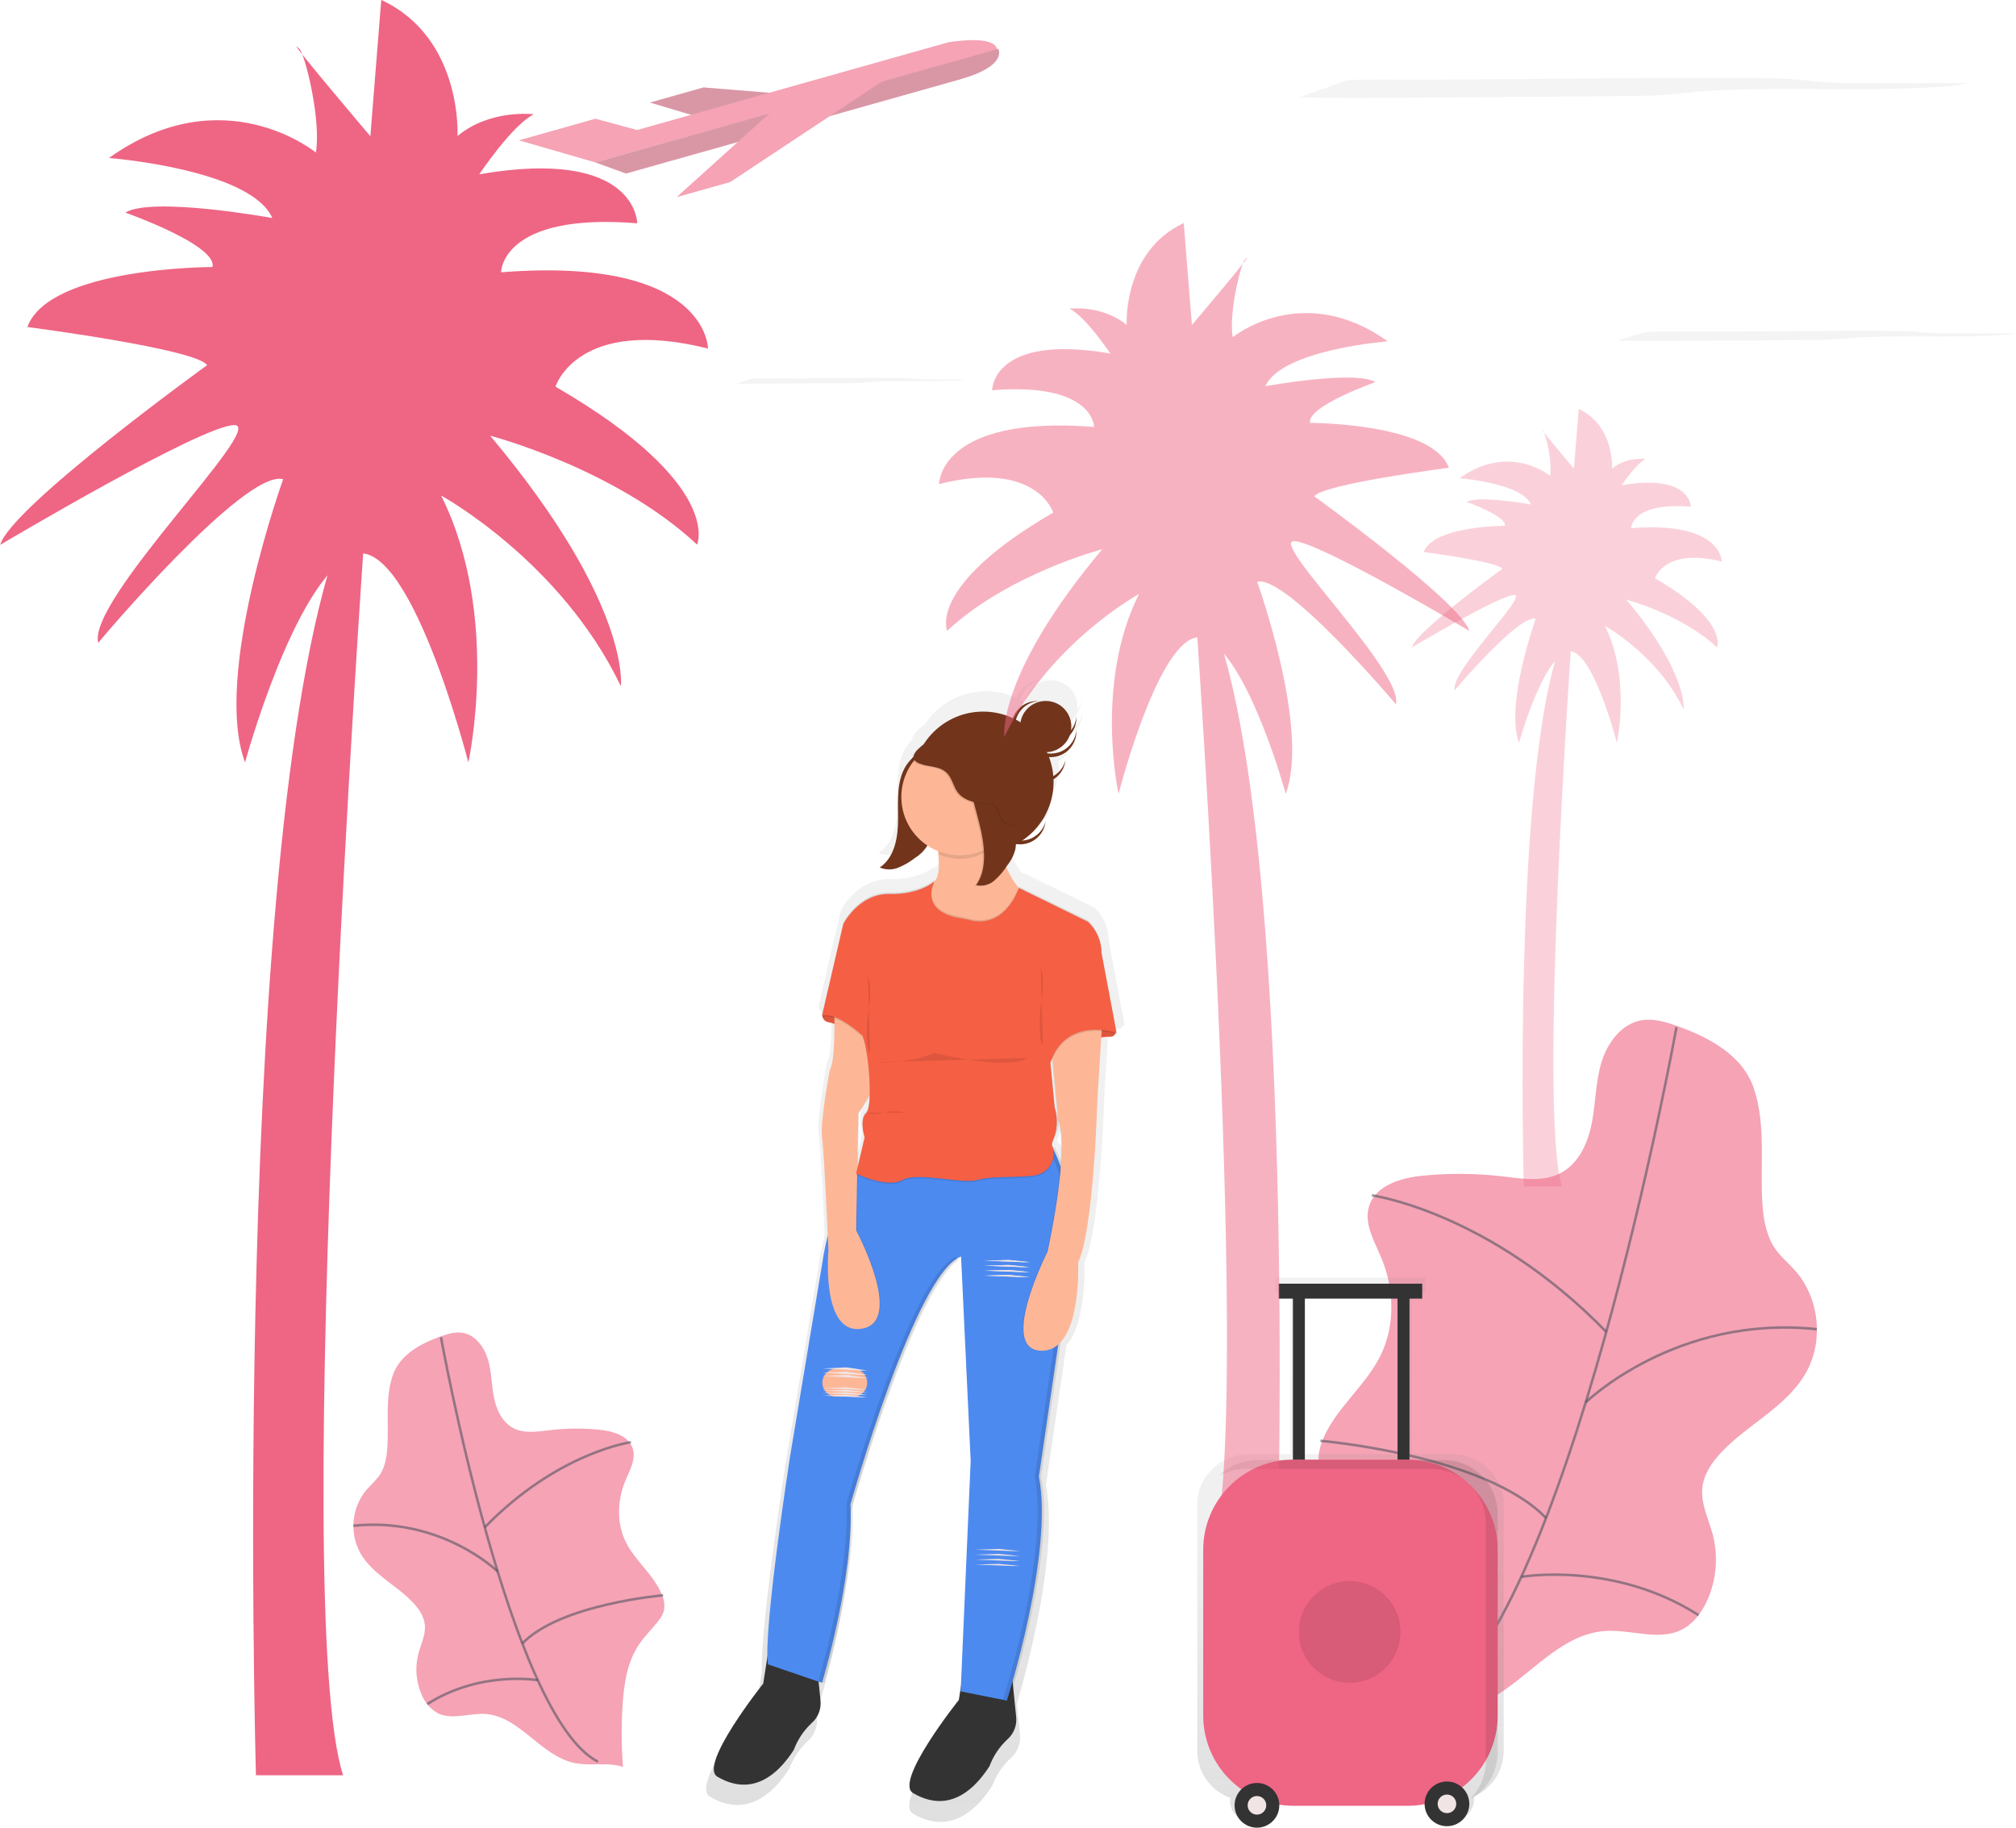
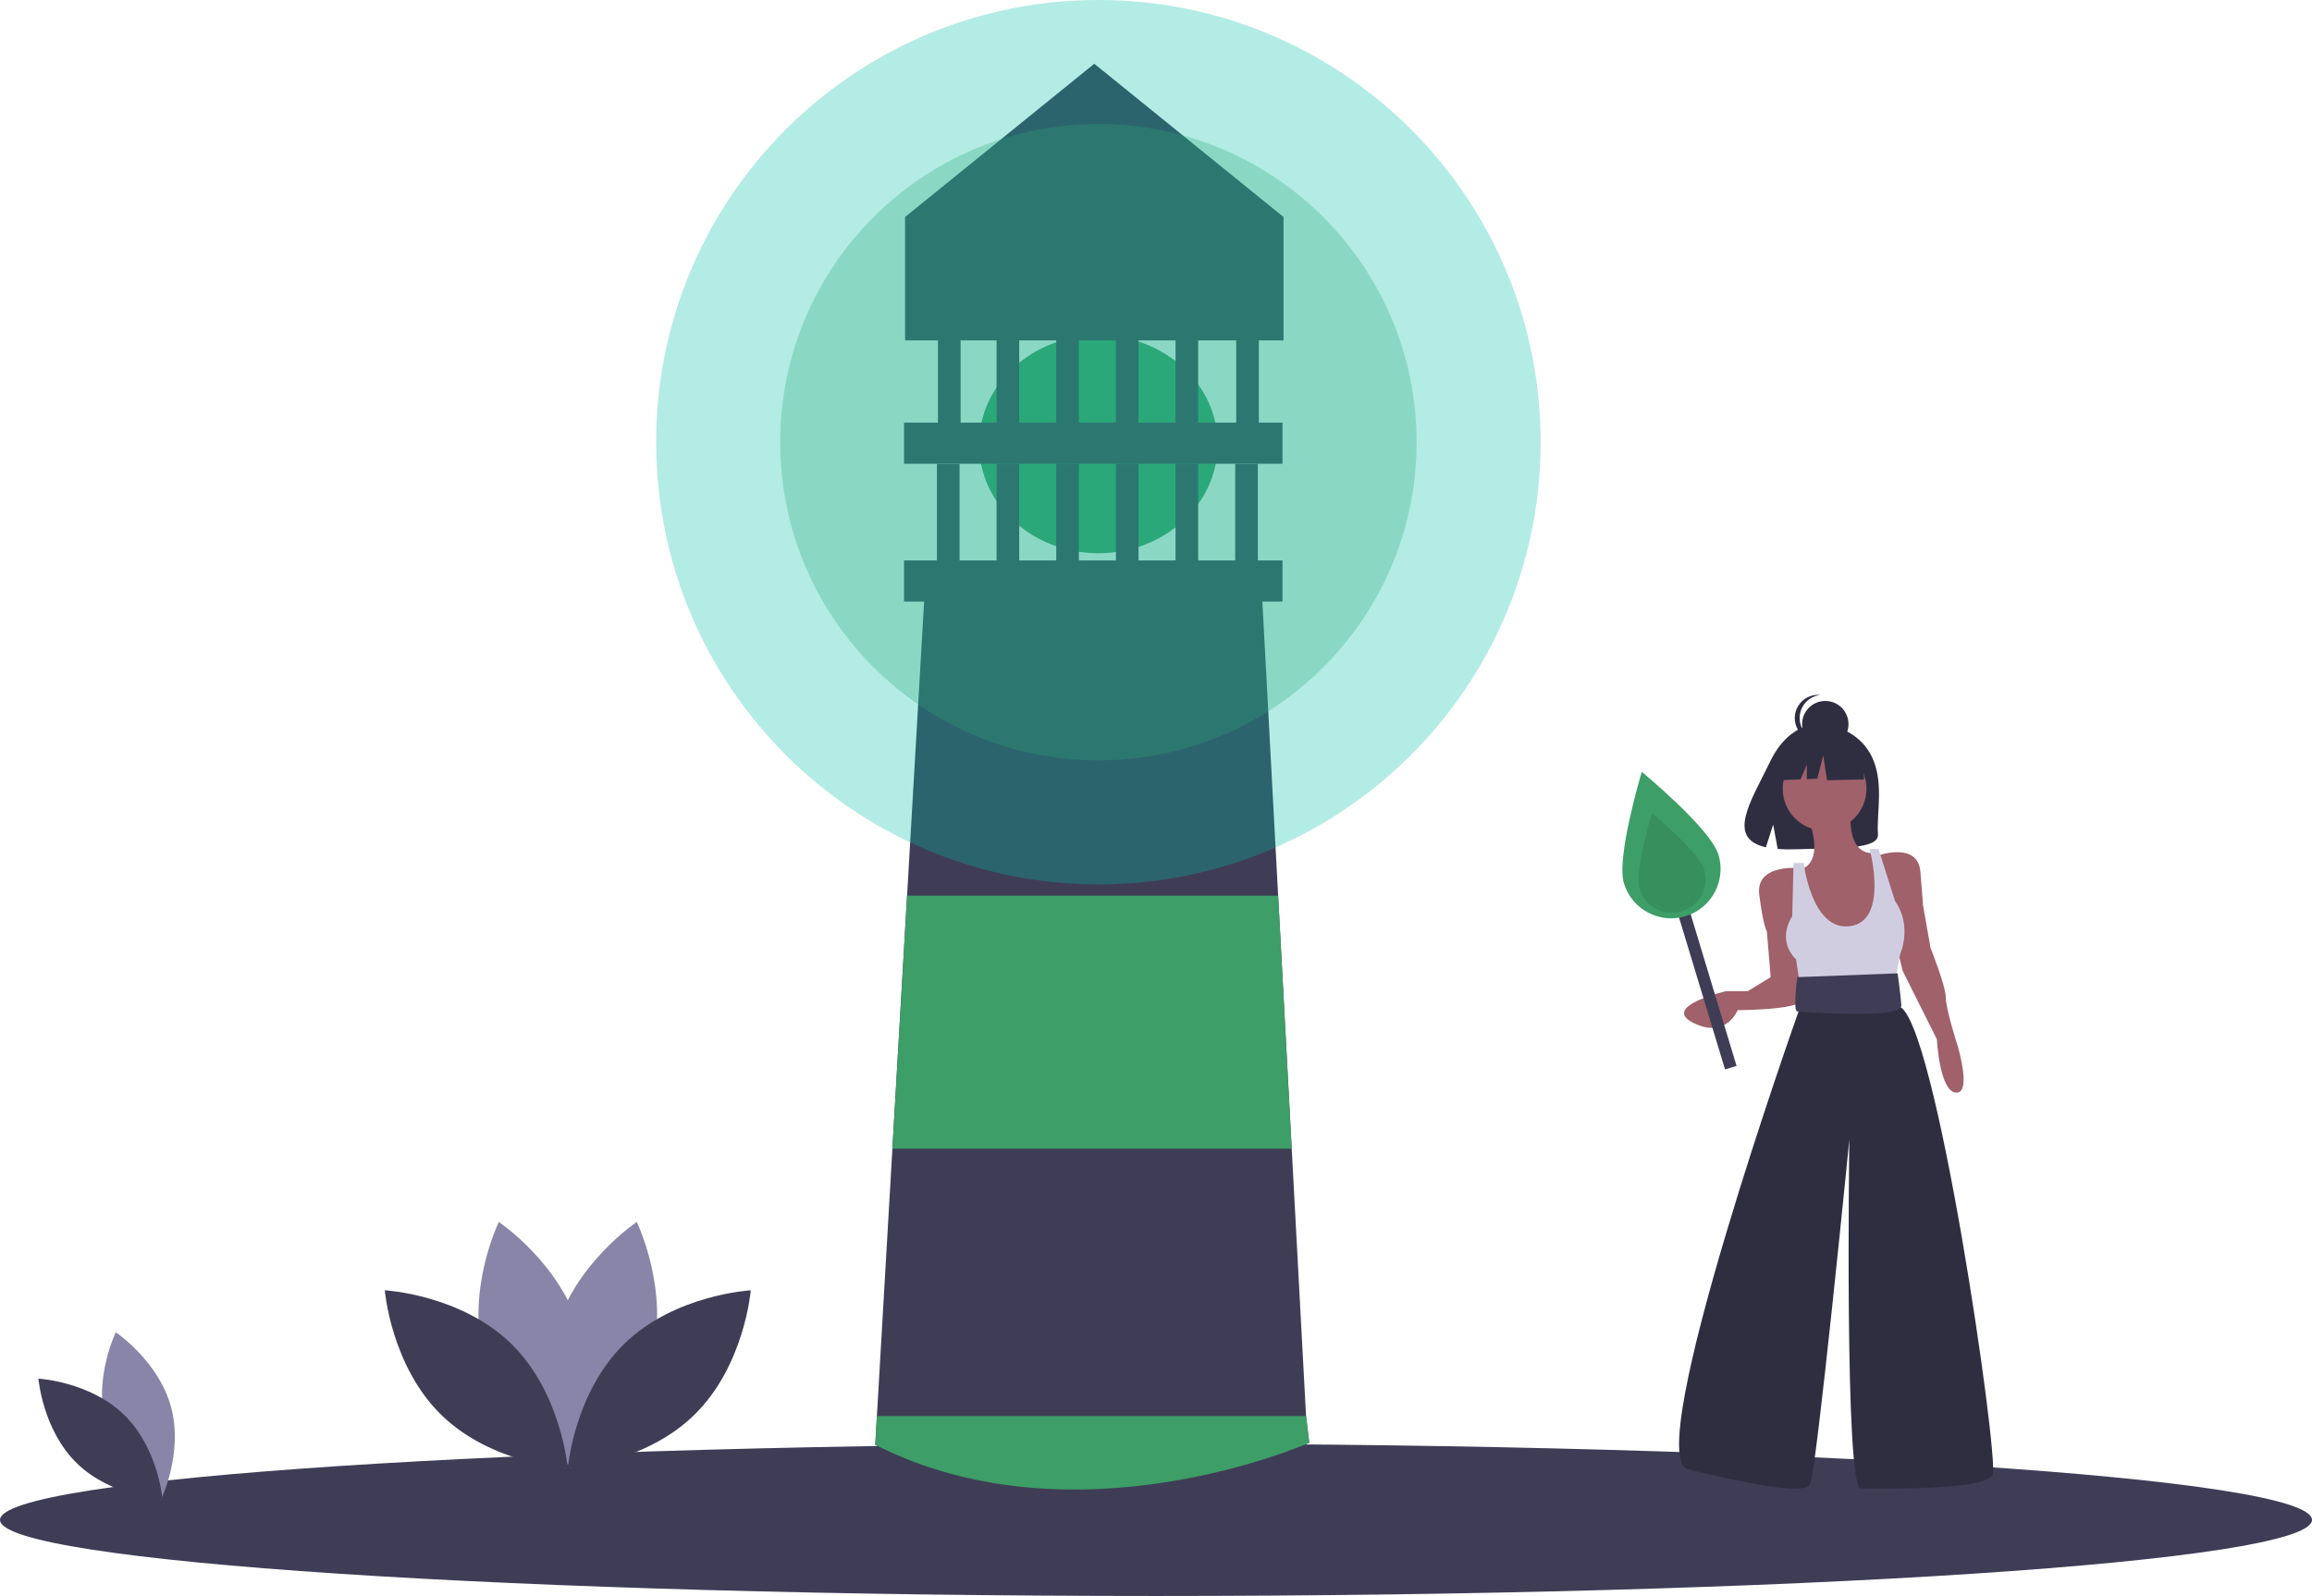
- <svg xmlns="http://www.w3.org/2000/svg" xmlns:xlink="http://www.w3.org/1999/xlink" id="3d2e1720-bd24-4bc0-a54b-69e5d5c1743b" data-name="Layer 1" width="806.22" height="730.95" viewBox="0 0 806.22 730.95">
-   <defs>
-     <linearGradient id="72a9d418-5bc5-4c80-a690-71e468528603" x1="562.87" y1="813.16" x2="562.87" y2="356.48" gradientUnits="userSpaceOnUse">
-       <stop offset="0" stop-color="gray" stop-opacity="0.25" />
-       <stop offset="0.54" stop-color="gray" stop-opacity="0.12" />
-       <stop offset="1" stop-color="gray" stop-opacity="0.1" />
-     </linearGradient>
-     <linearGradient id="616051fd-1701-470f-bedf-ccdfdf794555" x1="736.95" y1="813.71" x2="736.95" y2="595.52" xlink:href="#72a9d418-5bc5-4c80-a690-71e468528603" />
-   </defs>
-   <g opacity="0.6">
-     <polygon points="259.93 41.01 281.34 34.97 314.01 37.62 280.36 47.1 259.93 41.01" fill="#ef6584" />
-     <polygon points="259.93 41.01 281.34 34.97 314.01 37.62 280.36 47.1 259.93 41.01" opacity="0.2" />
-     <path d="M404.4,140.64,435,132l16.68,4.52,124.39-35.07s18.87-3.34,19.57,3L435,149.48Z" transform="translate(-196.89 -84.52)" fill="#ef6584" />
-     <path d="M580.79,116.27,447.22,153.93,435,149.48l161.1-45.42S600.16,110.81,580.79,116.27Z" transform="translate(-196.89 -84.52)" fill="#ef6584" />
-     <path d="M580.79,116.27,447.22,153.93,435,149.48l161.1-45.42S600.16,110.81,580.79,116.27Z" transform="translate(-196.89 -84.52)" opacity="0.2" />
-     <polygon points="270.6 78.84 292.01 72.81 357.87 29.2 310.96 42.43 270.6 78.84" fill="#ef6584" />
+ <svg xmlns="http://www.w3.org/2000/svg" id="eBEUeSiLnIK1" viewBox="0 0 1124 776" shape-rendering="geometricPrecision" text-rendering="geometricPrecision">
+   <style>#eBEUeSiLnIK23_ts {animation: eBEUeSiLnIK23_ts__ts 6000ms linear infinite normal forwards}@keyframes eBEUeSiLnIK23_ts__ts { 0% {transform: translate(534px,215px) scale(1,1)} 27.778% {transform: translate(534px,215px) scale(5,5)} 55.556% {transform: translate(534px,215px) scale(1,1)} 83.333% {transform: translate(534px,215px) scale(5,5)} 88.889% {transform: translate(534px,215px) scale(2.333333,2.333333)} 91.667% {transform: translate(534px,215px) scale(1.666667,1.666667)} 94.444% {transform: translate(534px,215px) scale(1,1)} 97.222% {transform: translate(534px,215px) scale(1,1)} 100% {transform: translate(534px,215px) scale(1,1)}} #eBEUeSiLnIK23 {animation: eBEUeSiLnIK23_c_o 6000ms linear infinite normal forwards}@keyframes eBEUeSiLnIK23_c_o { 0% {opacity: 1} 25% {opacity: 0} 27.778% {opacity: 0} 55.556% {opacity: 0} 58.333% {opacity: 1} 80.556% {opacity: 1} 83.333% {opacity: 0} 88.889% {opacity: 0} 91.667% {opacity: 0} 94.444% {opacity: 0} 97.222% {opacity: 1} 100% {opacity: 1}} #eBEUeSiLnIK25_ts {animation: eBEUeSiLnIK25_ts__ts 6000ms linear infinite normal forwards}@keyframes eBEUeSiLnIK25_ts__ts { 0% {transform: translate(534px,215px) scale(1,1)} 2.778% {transform: translate(534px,215px) scale(1,1)} 30.556% {transform: translate(534px,215px) scale(3.5,3.5)} 66.667% {transform: translate(534px,215px) scale(1,1)} 88.889% {transform: translate(534px,215px) scale(3.5,3.5)} 94.444% {transform: translate(534px,215px) scale(1,1)} 100% {transform: translate(534px,215px) scale(1,1)}} #eBEUeSiLnIK25 {animation: eBEUeSiLnIK25_c_o 6000ms linear infinite normal forwards}@keyframes eBEUeSiLnIK25_c_o { 0% {opacity: 1} 2.778% {opacity: 1} 27.778% {opacity: 1} 30.556% {opacity: 0} 66.667% {opacity: 0} 69.444% {opacity: 1} 88.889% {opacity: 0} 91.667% {opacity: 0} 94.444% {opacity: 0} 97.222% {opacity: 1} 100% {opacity: 1}}</style>
+   <ellipse id="eBEUeSiLnIK2" rx="562" ry="37" transform="matrix(1 0 0 1 562 739)" fill="rgb(63,61,86)" stroke="none" stroke-width="1" />
+   <ellipse id="eBEUeSiLnIK3" rx="58" ry="53" transform="matrix(1 0 0 1 534 216)" fill="rgb(61,158,103)" stroke="none" stroke-width="1" />
+   <path id="eBEUeSiLnIK4" d="M674.5,763.5C674.5,763.5,551,813,463.5,764.5L464.31,750.5L471.85,620.5L478.98,497.5L487.5,350.5L651.5,350.5L659.38,497.5L665.98,620.5L672.95,750.5Z" transform="matrix(1 0 0 1 -38 -62)" fill="rgb(63,61,86)" stroke="none" stroke-width="1" />
+   <path id="eBEUeSiLnIK5" d="" transform="matrix(1 0 0 1 -38 -62)" fill="none" stroke="rgb(47,46,65)" stroke-width="1" stroke-miterlimit="10" />
+   <path id="eBEUeSiLnIK6" d="M674.5,763.5C674.5,763.5,561,814,463.5,764.5L464.31,750.5L672.95,750.5Z" transform="matrix(1 0 0 1 -38 -62)" fill="rgb(61,158,103)" stroke="none" stroke-width="1" />
+   <polygon id="eBEUeSiLnIK7" points="627.98,558.5 433.85,558.5 440.98,435.5 621.38,435.5 627.98,558.5" fill="rgb(61,158,103)" stroke="none" stroke-width="1" />
+   <rect id="eBEUeSiLnIK8" width="184" height="20" rx="0" ry="0" transform="matrix(1 0 0 1 439.5 272.5)" fill="rgb(63,61,86)" stroke="none" stroke-width="1" />
+   <rect id="eBEUeSiLnIK9" width="184" height="20" rx="0" ry="0" transform="matrix(1 0 0 1 439.5 205.5)" fill="rgb(63,61,86)" stroke="none" stroke-width="1" />
+   <rect id="eBEUeSiLnIK10" width="11" height="52" rx="0" ry="0" transform="matrix(1 0 0 1 455.5 225.5)" fill="rgb(63,61,86)" stroke="none" stroke-width="1" />
+   <rect id="eBEUeSiLnIK11" width="11" height="52" rx="0" ry="0" transform="matrix(1 0 0 1 484.5 225.5)" fill="rgb(63,61,86)" stroke="none" stroke-width="1" />
+   <rect id="eBEUeSiLnIK12" width="11" height="52" rx="0" ry="0" transform="matrix(1 0 0 1 513.5 225.5)" fill="rgb(63,61,86)" stroke="none" stroke-width="1" />
+   <rect id="eBEUeSiLnIK13" width="11" height="52" rx="0" ry="0" transform="matrix(1 0 0 1 542.5 225.5)" fill="rgb(63,61,86)" stroke="none" stroke-width="1" />
+   <rect id="eBEUeSiLnIK14" width="11" height="52" rx="0" ry="0" transform="matrix(1 0 0 1 571.5 225.5)" fill="rgb(63,61,86)" stroke="none" stroke-width="1" />
+   <rect id="eBEUeSiLnIK15" width="11" height="68.5" rx="0" ry="0" transform="matrix(1 0 0 1 484.5 146)" fill="rgb(63,61,86)" stroke="none" stroke-width="1" />
+   <rect id="eBEUeSiLnIK16" width="11" height="68.5" rx="0" ry="0" transform="matrix(1 0 0 1 513.5 146)" fill="rgb(63,61,86)" stroke="none" stroke-width="1" />
+   <rect id="eBEUeSiLnIK17" width="11" height="68.5" rx="0" ry="0" transform="matrix(1 0 0 1 542.5 146)" fill="rgb(63,61,86)" stroke="none" stroke-width="1" />
+   <rect id="eBEUeSiLnIK18" width="11" height="68.5" rx="0" ry="0" transform="matrix(1 0 0 1 571.5 146)" fill="rgb(63,61,86)" stroke="none" stroke-width="1" />
+   <rect id="eBEUeSiLnIK19" width="11" height="52" rx="0" ry="0" transform="matrix(1 0 0 1 600.5 225.5)" fill="rgb(63,61,86)" stroke="none" stroke-width="1" />
+   <rect id="eBEUeSiLnIK20" width="11" height="61" rx="0" ry="0" transform="matrix(1 0 0 1 456 154)" fill="rgb(63,61,86)" stroke="none" stroke-width="1" />
+   <rect id="eBEUeSiLnIK21" width="11" height="61" rx="0" ry="0" transform="matrix(1 0 0 1 601 154)" fill="rgb(63,61,86)" stroke="none" stroke-width="1" />
+   <polygon id="eBEUeSiLnIK22" points="624,165.5 440,165.5 440,105.5 532,31 624,105.5 624,165.5" fill="rgb(63,61,86)" stroke="none" stroke-width="1" />
+   <g id="eBEUeSiLnIK23_ts" transform="translate(534,215) scale(1,1)">
+     <g id="eBEUeSiLnIK23" transform="translate(-534,-215)">
+       <circle id="eBEUeSiLnIK24" r="154.695" transform="matrix(1 0 0 1 534 215)" opacity="0.3" fill="rgb(61,158,103)" stroke="none" stroke-width="1" />
+     </g>
  </g>
-   <path d="M867.59,494.85c-4.59-1.63-9.46-3.12-14.25-2.29-8,1.4-13.64,9-16,16.79s-2.31,16.1-3.83,24.1-5.16,16.29-12.34,20.13-15.66,2.32-23.63,1.4a149.21,149.21,0,0,0-31.47-.29c-8.79.85-19.1,3.82-21.68,12.26-2.11,6.9,2.08,13.92,4.88,20.57,5.23,12.43,5.65,27.14-.34,39.23-6.09,12.3-18.1,21.1-23.16,33.85-1.28,3.24-2.09,6.83-1.22,10.2a18.63,18.63,0,0,0,3.63,6.58c4,5.12,8.72,9.63,12.34,15,7.55,11.2,9.6,25.16,10.48,38.64a281.8,281.8,0,0,1-.22,39.79c9.84-3.24,20.72-.35,30.86-2.44,21.59-4.45,35.07-30,57.06-31.56,10.4-.73,21.59,4.16,30.87-.6,4.52-2.32,7.73-6.65,9.88-11.26a39.82,39.82,0,0,0,2.39-26.7c-1.63-6.19-4.8-12.24-4.18-18.61.53-5.45,3.79-10.26,7.55-14.24,10.69-11.35,26.21-18.29,33.89-31.86,7.2-12.72,5.38-29.93-4.31-40.86-2.54-2.87-5.56-5.33-7.78-8.45-3.69-5.19-4.87-11.75-5.31-18.11-1.05-15.25,1.54-31.38-3.39-46.19C893.84,506.46,880.19,499.34,867.59,494.85Z" transform="translate(-196.89 -84.52)" fill="#ef6584" opacity="0.6" />
-   <path d="M867.33,495.3s-43.77,243.11-100.62,272.1" transform="translate(-196.89 -84.52)" fill="none" stroke="#535461" stroke-miterlimit="10" opacity="0.6" />
-   <path d="M745.54,562.59s46.88,6.44,93.72,54.59" transform="translate(-196.89 -84.52)" fill="none" stroke="#535461" stroke-miterlimit="10" opacity="0.6" />
-   <path d="M831,645.41s36.09-35.29,92.45-29.29" transform="translate(-196.89 -84.52)" fill="none" stroke="#535461" stroke-miterlimit="10" opacity="0.6" />
-   <path d="M724.95,660.75s65.84,5.59,90.22,30.88" transform="translate(-196.89 -84.52)" fill="none" stroke="#535461" stroke-miterlimit="10" opacity="0.6" />
-   <path d="M805.27,715.17s36.89-6.46,70.9,15.3" transform="translate(-196.89 -84.52)" fill="none" stroke="#535461" stroke-miterlimit="10" opacity="0.6" />
-   <path d="M373.08,619c2.86-1,5.9-1.95,8.89-1.43,5,.87,8.51,5.61,10,10.48s1.44,10,2.39,15,3.22,10.17,7.7,12.56,9.77,1.45,14.74.87a93.08,93.08,0,0,1,19.63-.18c5.48.53,11.92,2.38,13.53,7.65,1.32,4.3-1.3,8.69-3,12.84-3.26,7.76-3.52,16.93.21,24.47s11.29,13.16,14.45,21.12a10.44,10.44,0,0,1,.76,6.37,11.62,11.62,0,0,1-2.26,4.1c-2.48,3.19-5.44,6-7.7,9.36-4.71,7-6,15.7-6.54,24.11a175.8,175.8,0,0,0,.14,24.83c-6.14-2-12.92-.22-19.25-1.53C413.22,786.91,404.82,771,391.1,770c-6.49-.46-13.47,2.6-19.26-.37a14.54,14.54,0,0,1-6.16-7,24.84,24.84,0,0,1-1.49-16.65c1-3.86,3-7.64,2.61-11.61-.33-3.4-2.37-6.4-4.71-8.89-6.67-7.08-16.35-11.41-21.14-19.88a22.65,22.65,0,0,1,2.69-25.49,66.9,66.9,0,0,0,4.85-5.27c2.3-3.24,3-7.33,3.31-11.3.66-9.51-1-19.58,2.11-28.82C356.7,626.28,365.22,621.84,373.08,619Z" transform="translate(-196.89 -84.52)" fill="#ef6584" opacity="0.6" />
-   <path d="M373.24,619.32S400.55,771,436,789.08" transform="translate(-196.89 -84.52)" fill="none" stroke="#535461" stroke-miterlimit="10" opacity="0.6" />
-   <path d="M449.22,661.3s-29.25,4-58.47,34.05" transform="translate(-196.89 -84.52)" fill="none" stroke="#535461" stroke-miterlimit="10" opacity="0.6" />
-   <path d="M395.89,713s-22.51-22-57.68-18.27" transform="translate(-196.89 -84.52)" fill="none" stroke="#535461" stroke-miterlimit="10" opacity="0.6" />
-   <path d="M462.07,722.54S421,726,405.78,741.8" transform="translate(-196.89 -84.52)" fill="none" stroke="#535461" stroke-miterlimit="10" opacity="0.6" />
-   <path d="M412,756.49s-23-4-44.23,9.55" transform="translate(-196.89 -84.52)" fill="none" stroke="#535461" stroke-miterlimit="10" opacity="0.6" />
-   <path d="M746.87,116.36c-3.38,0-7.13,0-9.7.2a11.8,11.8,0,0,0-3.36.69l-17.35,6.23c14,.35,28.64.24,43,.13L840,123c8.22-.06,16.85-.14,23.71-.63,4.59-.33,8-.81,12.2-1.19,15.25-1.36,37.49-1.1,57.35-1s43.84-.45,50.83-2.44l-42.63,0c-4.6,0-9.42,0-13.48-.23-4.74-.27-7.64-.8-11.81-1.16-6.9-.59-16.42-.66-25.27-.7C842.33,115.46,794.34,116.61,746.87,116.36Z" transform="translate(-196.89 -84.52)" fill="#f4f4f4" />
-   <path d="M501.61,235.88c-1.16,0-2.46,0-3.35.06a4.73,4.73,0,0,0-1.16.2l-6,1.81c4.84.1,9.88.07,14.84,0l27.8-.18c2.84,0,5.81,0,8.18-.18,1.58-.1,2.75-.24,4.21-.35,5.26-.4,12.93-.32,19.78-.3s15.12-.13,17.54-.71H568.75c-1.59,0-3.25,0-4.65-.07-1.64-.08-2.63-.23-4.08-.34-2.38-.17-5.66-.19-8.72-.2C534.54,235.62,518,236,501.61,235.88Z" transform="translate(-196.89 -84.52)" fill="#f4f4f4" />
-   <path d="M861.6,217.18c-2,0-4.25,0-5.79.1a8.17,8.17,0,0,0-2,.35l-10.35,3.13c8.37.18,17.09.12,25.65.07l48.06-.31c4.9,0,10.05-.07,14.14-.32,2.74-.16,4.76-.41,7.28-.6,9.1-.68,22.36-.55,34.21-.52s26.15-.23,30.32-1.23H977.68c-2.74,0-5.62,0-8-.12-2.83-.14-4.55-.4-7-.58-4.11-.3-9.79-.33-15.07-.35C918.54,216.73,889.91,217.31,861.6,217.18Z" transform="translate(-196.89 -84.52)" fill="#f4f4f4" />
-   <path d="M646.34,493.61l.12,0-6.2-33.07a17.91,17.91,0,0,0-5.61-13l-28.67-14-.17.39a32.47,32.47,0,0,1-5.11-8.57l.5-.71a17.18,17.18,0,0,0,3.3-6.72,11.38,11.38,0,0,0,.17-1.9l.43-.22a10.62,10.62,0,0,0,11.82-8.6c0-.24.08-.49.11-.73a10.63,10.63,0,0,1-9.66,8,29.2,29.2,0,0,0,13-24.29c0-.41,0-.81,0-1.21a10.59,10.59,0,0,0,4.88-7.11c0-.24.08-.49.11-.73a10.6,10.6,0,0,1-5.07,6.6,29.06,29.06,0,0,0-1.79-7.91c.24,0,.48,0,.72,0a10.63,10.63,0,0,0,10.63-10.63c0-.25,0-.49,0-.74a10.55,10.55,0,0,1-12,9.79l-.23-.52a17.39,17.39,0,0,0,12.22-14.15c0-.25,0-.49,0-.74a10.57,10.57,0,0,1-2.14,5.69,10.62,10.62,0,0,0-21-3.15q-.93-.58-1.9-1.1a10.63,10.63,0,0,1,9.61-7.77l-.74,0a10.63,10.63,0,0,0-10.16,7.17,29.22,29.22,0,0,0-36.8,10.54c-2.25,1.63-5.15,4-5,6.07a20.21,20.21,0,0,0-2.53,3.11c-4,6.37-3.33,14.47-3.31,22s-1.34,16.1-7.62,20.26a10.07,10.07,0,0,0,7.79.06,29.87,29.87,0,0,0,6.89-4c1.85-1.32,3.76-2.7,4.86-4.69.08-.15.16-.3.23-.45a24.14,24.14,0,0,0,4.39,2.32c.61,4.94.74,10.64-1.45,12.52l-.33.28-.09.07a9.38,9.38,0,0,1,.42-.95s-5.91,5.61-18.6,5.31-19.19,12.4-19.19,12.4l-8.86,38.09.14,0-.14.62.14,0-.14.62.24-.05a2.86,2.86,0,0,0,2.13,2.1c.77.18,1.72.43,2.79.76,0,7.18-.33,16.58-1.91,19,0,0-4.13,21.85-3.25,28,.67,4.7,1.85,29.23,2.38,40.84a121,121,0,0,0-2.38,12l-13.29,79.72S501,734,501.54,753.28l-1.74,11.13s-27,33.87-19.05,38.64,20.11,6.88,31.76-11.11a29.14,29.14,0,0,1,7.41-11.11,10.92,10.92,0,0,0,3.67-9.3l-.79-7.89,1.42.48.08-.27.8.27s13.29-43.7,11.81-74.11c0,0,24.65-87.67,43.32-101.46l0-.58a9.22,9.22,0,0,1,1.73-.86l4,84.89-4,93.57L581,771.2s-27,33.87-19.05,38.64,20.11,6.88,31.76-11.11a29.14,29.14,0,0,1,7.41-11.11,10.92,10.92,0,0,0,3.67-9.3l-1.24-12.38c4.59-15.73,16.67-61.15,11.61-87.45l8.2-55.92c8.27-9.29,7.16-32.95,7.16-32.95,6.5-13.58,8-67,8-67l1.64-26.37a22,22,0,0,1,3.68-.29,2.46,2.46,0,0,0,.81-.14l.52.07.23-.48a2.47,2.47,0,0,0,.61-.7l.49.15-.12-.63.12,0Zm-23.1,53.62c-.74-1.83-1.56-3.65-2.47-5.45l-.66.07a5.51,5.51,0,0,0-.22-.66,3.21,3.21,0,0,1-.18-.62,3.45,3.45,0,0,1,.21-.66,22.78,22.78,0,0,0,1-2.72,10.31,10.31,0,0,0,1.57-5.68C623.47,535.37,623.6,541,623.23,547.23Zm-2.47-22.58L619.08,507q.25-.72.52-1.39L621.82,528ZM542.52,527c-1.21,1.09-1.53,3-1.48,4.8,0,.2,0,.39,0,.59a20.05,20.05,0,0,0,.74,5.3l-2.59,11,.38-21.12a46.72,46.72,0,0,0,4.42-7.12C543.83,523.77,543.38,526.24,542.52,527Z" transform="translate(-196.89 -84.52)" fill="url(#72a9d418-5bc5-4c80-a690-71e468528603)" />
-   <path d="M559.23,390.73c-3.86,6.14-3.21,13.94-3.19,21.2s-1.29,15.51-7.34,19.52a9.7,9.7,0,0,0,7.5.05,28.78,28.78,0,0,0,6.63-3.88,14.77,14.77,0,0,0,4.68-4.52c1.48-2.68,1.15-5.95,1.08-9A95.37,95.37,0,0,1,570,398c.48-3.27,3.65-12.26-.25-14C566.23,382.45,560.8,388.22,559.23,390.73Z" transform="translate(-196.89 -84.52)" fill="#72351c" />
-   <path d="M504.66,741.52l-2.55,16.32s-26,32.63-18.36,37.22,19.38,6.63,30.59-10.71a28.08,28.08,0,0,1,7.14-10.71h0a10.52,10.52,0,0,0,3.54-9l-2.52-25.2Z" transform="translate(-196.89 -84.52)" fill="#333" />
-   <path d="M582.89,748.06l-2.55,16.32S554.33,797,562,801.6s19.38,6.63,30.59-10.71a28.08,28.08,0,0,1,7.14-10.71h0a10.52,10.52,0,0,0,3.54-9L600.73,746Z" transform="translate(-196.89 -84.52)" fill="#333" />
-   <path d="M542.41,550.74s-12.23,8.82-16.78,39.54l-12.8,76.8S502,736.78,504,750.15l21.62,7.4s12.8-42.1,11.38-71.4c0,0,26-92.59,44.23-99.13l3.84,81.78-4,92.16,18.49,3.7s18.77-58.6,12.8-89.6l9.67-66s11.09-35.27-4.27-65.71Z" transform="translate(-196.89 -84.52)" fill="#4d8af0" />
-   <g opacity="0.1">
-     <path d="M579.6,588.4l-.07-1.39c-18.21,6.54-44.23,99.13-44.23,99.13,1.31,26.94-9.41,64.69-11.14,70.6l2.32.8s12.8-42.1,11.38-71.4C537.86,686.15,561.61,601.68,579.6,588.4Z" transform="translate(-196.89 -84.52)" />
-     <path d="M618.65,543.35l-2.44.24c15.18,30.38,4.15,65.47,4.15,65.47l-9.67,66c5.66,29.36-10.88,83.48-12.65,89.12l2.41.48s18.77-58.6,12.8-89.6l9.67-66S634,573.79,618.65,543.35Z" transform="translate(-196.89 -84.52)" />
+   <g id="eBEUeSiLnIK25_ts" transform="translate(534,215) scale(1,1)">
+     <g id="eBEUeSiLnIK25" transform="translate(-534,-215)">
+       <circle id="eBEUeSiLnIK26" r="215" transform="matrix(1 0 0 1 534 215)" opacity="0.3" fill="rgb(0,191,166)" stroke="none" stroke-width="1" />
+     </g>
  </g>
-   <path d="M525.77,490.58a2.76,2.76,0,0,0,2.14,2.68,42.77,42.77,0,0,1,16.35,7.84c9.1,7.11-9.67-14.22-9.67-14.22l-6.26,1.42-2.56,2.28Z" transform="translate(-196.89 -84.52)" fill="#f55f44" />
-   <path d="M525.77,490.58a2.76,2.76,0,0,0,2.14,2.68,42.77,42.77,0,0,1,16.35,7.84c9.1,7.11-9.67-14.22-9.67-14.22l-6.26,1.42-2.56,2.28Z" transform="translate(-196.89 -84.52)" opacity="0.1" />
-   <path d="M615.09,509.36s14.75-10.33,25.74-10.18a2.39,2.39,0,0,0,2.42-2.39h0S621.64,488.31,615.09,509.36Z" transform="translate(-196.89 -84.52)" fill="#f55f44" />
-   <path d="M643.25,496.79s-21.62-8.49-28.16,12.56c0,0,15.93-12.23,27-10.24" transform="translate(-196.89 -84.52)" opacity="0.1" />
-   <circle cx="393.17" cy="312.75" r="28.16" fill="#72351c" />
-   <path d="M570.58,417s4,16.5,0,19.91-11.95,9.67-6,14.51,27.59,13.09,34.7,9.1,15.36-2.84,13.37-11.09S595,442.93,594.75,402Z" transform="translate(-196.89 -84.52)" fill="#fdb797" />
-   <path d="M530.75,485.6s.85,22.76-1.71,26.74c0,0-4,21-3.13,27s2.56,45.23,2.56,45.23-3.13,34.42,13.65,31.29-2.56-39.26-2.56-39.26l.85-46.94s7.68-9.67,8.53-21S530.75,485.6,530.75,485.6Z" transform="translate(-196.89 -84.52)" opacity="0.1" />
-   <path d="M530.47,485.6s.85,22.76-1.71,26.74c0,0-4,21-3.13,27s2.56,45.23,2.56,45.23-3.13,34.42,13.65,31.29-2.56-39.26-2.56-39.26l.85-46.94s7.68-9.67,8.53-21S530.47,485.6,530.47,485.6Z" transform="translate(-196.89 -84.52)" fill="#fdb797" />
-   <path d="M637.71,488.16l-2.28,36.7s-1.42,51.49-7.68,64.57c0,0,1.71,36.13-15.08,35.27s2.84-39.54,2.84-39.54,9-40.16,4.36-52.93l-4.36-44.07Z" transform="translate(-196.89 -84.52)" opacity="0.1" />
-   <path d="M638,488.16l-2.28,36.7s-1.42,51.49-7.68,64.57c0,0,1.71,36.13-15.08,35.27s2.84-39.54,2.84-39.54,9-40.16,4.36-52.93l-4.36-44.07Z" transform="translate(-196.89 -84.52)" fill="#fdb797" />
-   <path d="M583.38,452.61s13.59,6.25,21-12.38L632,453.74a17.26,17.26,0,0,1,5.4,12.52l6,31.86s-20.2-6.83-26.45,11.95L618.65,528l.06.18a19.31,19.31,0,0,1-.89,13.38,3,3,0,0,0,0,2.37c1.42,3.41-.28,10.52-8,11.38s-16.21,0-22.19,1.71-23.89-3.41-29.87,0-18.49-2.56-18.49-2.56l3.41-14.51s-2.28-7.11.57-9.67,1.14-24.75-1.42-31c0,0-10.24-9.67-16.21-8l8.53-36.7s6.26-12.23,18.49-11.95,17.92-5.12,17.92-5.12S563.46,450.62,583.38,452.61Z" transform="translate(-196.89 -84.52)" opacity="0.1" />
-   <path d="M584.8,452c3.68,1,13.62,2.1,19.59-12.87L632,452.61a17.26,17.26,0,0,1,5.4,12.52l6,31.86s-20.2-6.83-26.45,11.95l1.71,17.92,1.12,3.56a10.15,10.15,0,0,1-1.42,9.09,3.22,3.22,0,0,0-.55,3.28c1.42,3.41-.28,10.52-8,11.38s-16.21,0-22.19,1.71-23.89-3.41-29.87,0-18.49-2.56-18.49-2.56l3.41-14.51s-2.28-7.11.57-9.67,1.14-24.75-1.42-31c0,0-10.24-9.67-16.21-8l8.53-36.7s6.26-12.23,18.49-11.95,17.92-5.12,17.92-5.12-6.65,12.24,10.92,14.84A28.22,28.22,0,0,1,584.8,452Z" transform="translate(-196.89 -84.52)" opacity="0.1" />
-   <path d="M584.8,452.52c3.68,1,13.62,2.1,19.59-12.87L632,453.18a17.26,17.26,0,0,1,5.4,12.52l6,31.86s-20.2-6.83-26.45,11.95l1.71,17.92.06.18a19.31,19.31,0,0,1-.89,13.38,3,3,0,0,0,0,2.37c1.42,3.41-.28,10.52-8,11.38s-16.21,0-22.19,1.71-23.89-3.41-29.87,0-18.49-2.56-18.49-2.56l3.41-14.51s-2.28-7.11.57-9.67,1.14-24.75-1.42-31c0,0-10.24-9.67-16.21-8l8.53-36.7s6.26-12.23,18.49-11.95S570.58,437,570.58,437s-6.65,12.24,10.92,14.84A28.22,28.22,0,0,1,584.8,452.52Z" transform="translate(-196.89 -84.52)" fill="#f55f44" />
-   <path d="M595.32,403.4l-24.18,15.08a78.59,78.59,0,0,1,1.4,7.85,23.25,23.25,0,0,0,8.7,1.68c6,0,11.51-3.38,15.65-7.11A94,94,0,0,1,595.32,403.4Z" transform="translate(-196.89 -84.52)" opacity="0.1" />
-   <circle cx="383.79" cy="318.73" r="23.33" fill="#fdb797" />
-   <circle cx="418.2" cy="290.57" r="10.24" fill="#72351c" />
-   <path d="M617.08,385.9a10.24,10.24,0,0,1-10.21-9.53c0,.24,0,.47,0,.71a10.24,10.24,0,1,0,20.48,0c0-.24,0-.48,0-.71A10.24,10.24,0,0,1,617.08,385.9Z" transform="translate(-196.89 -84.52)" fill="#72351c" />
-   <path d="M611.23,396.07a10.24,10.24,0,0,1-8.32-11.22c-.06.23-.11.46-.16.69a10.24,10.24,0,1,0,20.14,3.71c0-.24.08-.47.1-.7A10.24,10.24,0,0,1,611.23,396.07Z" transform="translate(-196.89 -84.52)" fill="#72351c" />
-   <path d="M603.27,420.54a10.24,10.24,0,0,1-8.32-11.22c-.06.23-.11.46-.16.69a10.24,10.24,0,1,0,20.14,3.71c0-.24.08-.47.1-.7A10.24,10.24,0,0,1,603.27,420.54Z" transform="translate(-196.89 -84.52)" fill="#72351c" />
-   <path d="M617.08,380.5A10.24,10.24,0,0,1,606.87,371c0,.24,0,.47,0,.71a10.24,10.24,0,0,0,20.48,0c0-.24,0-.48,0-.71A10.24,10.24,0,0,1,617.08,380.5Z" transform="translate(-196.89 -84.52)" fill="#72351c" />
-   <path d="M602.79,375a10.24,10.24,0,0,1,9.64-10.11l-.71,0a10.24,10.24,0,1,0-.22,20.48l.71,0A10.24,10.24,0,0,1,602.79,375Z" transform="translate(-196.89 -84.52)" fill="#72351c" />
-   <path d="M613.1,471.52c2,5.69,0,15.36,0,15.36s-1.42,13.37.85,15.65" transform="translate(-196.89 -84.52)" opacity="0.1" />
-   <path d="M544,474.65c2,5.69,0,15.36,0,15.36s-1.42,13.37.85,15.65" transform="translate(-196.89 -84.52)" opacity="0.1" />
-   <path d="M543.41,529.55s2,1.14,6.83,0,7.4-.28,8.25,0" transform="translate(-196.89 -84.52)" opacity="0.1" />
-   <path d="M546.82,509.36s13.09.85,23.61-3.7c0,0,29,7.11,37.26,2" transform="translate(-196.89 -84.52)" opacity="0.1" />
-   <rect x="328.88" y="547.43" width="17.92" height="11.09" rx="5.55" ry="5.55" fill="#fdb797" />
-   <path d="M525.77,634.8s9.17-.43,9.59-.43,8.34,1.28,8.34,1.28h-2.92Z" transform="translate(-196.89 -84.52)" fill="#f0e4e4" />
-   <path d="M590.35,588.72s9.17-.28,9.59-.28,8.34.85,8.34.85h-2.92Z" transform="translate(-196.89 -84.52)" fill="#f0e4e4" />
-   <path d="M590.35,590.71s9.17-.28,9.59-.28,8.34.85,8.34.85h-2.92Z" transform="translate(-196.89 -84.52)" fill="#f0e4e4" />
-   <path d="M590.35,592.7s9.17-.28,9.59-.28,8.34.85,8.34.85h-2.92Z" transform="translate(-196.89 -84.52)" fill="#f0e4e4" />
-   <path d="M590.35,594.69s9.17-.28,9.59-.28,8.34.85,8.34.85h-2.92Z" transform="translate(-196.89 -84.52)" fill="#f0e4e4" />
-   <path d="M525.77,642.67s9.17-.33,9.59-.33,8.34,1,8.34,1h-2.92Z" transform="translate(-196.89 -84.52)" fill="#f0e4e4" />
-   <path d="M525.77,641.68s9.17-.33,9.59-.33,8.34,1,8.34,1h-2.92Z" transform="translate(-196.89 -84.52)" fill="#f0e4e4" />
-   <path d="M525.77,640.68s9.17-.33,9.59-.33,8.34,1,8.34,1h-2.92Z" transform="translate(-196.89 -84.52)" fill="#f0e4e4" />
-   <path d="M525.77,639.68s9.17-.33,9.59-.33,8.34,1,8.34,1h-2.92Z" transform="translate(-196.89 -84.52)" fill="#f0e4e4" />
-   <path d="M525.77,633.52s9.17-.43,9.59-.43,8.34,1.28,8.34,1.28h-2.92Z" transform="translate(-196.89 -84.52)" fill="#f0e4e4" />
-   <path d="M525.77,631.81s9.17-.43,9.59-.43,8.34,1.28,8.34,1.28h-2.92Z" transform="translate(-196.89 -84.52)" fill="#f0e4e4" />
-   <path d="M584.67,388.32c-1.9,8.17,1.07,17.19,3.26,25.72s3.39,18.56-1.26,24.76A8.14,8.14,0,0,0,594,437a28.14,28.14,0,0,0,5.27-6.2,16.55,16.55,0,0,0,3.18-6.47c.63-3.52-.66-7.28-1.66-10.86a139.88,139.88,0,0,1-3.44-19.25c-.52-4-.13-15.33-4.44-16.4C589,376.85,585.44,385,584.67,388.32Z" transform="translate(-196.89 -84.52)" opacity="0.1" />
-   <path d="M585.24,388c-1.9,8.17,1.07,17.19,3.26,25.72s3.39,18.56-1.26,24.76a8.14,8.14,0,0,0,7.29-1.79,28.14,28.14,0,0,0,5.27-6.2,16.55,16.55,0,0,0,3.18-6.47c.63-3.52-.66-7.28-1.66-10.86a139.88,139.88,0,0,1-3.44-19.25c-.52-4-.13-15.33-4.44-16.4C589.54,376.57,586,384.69,585.24,388Z" transform="translate(-196.89 -84.52)" fill="#72351c" />
-   <path d="M575.19,394.15c1.94,2.07,2.39,5.16,4.07,7.45,2.53,3.47,7.26,4.42,11.55,4.6a6.5,6.5,0,0,1,3.36.72c1.81,1.19,1.86,3.81,3.07,5.6,2.06,3.06,7.07,2.65,9.69.05s3.39-6.51,3.71-10.18a63.57,63.57,0,0,0-.13-12.29c-.5-4.62-1.7-9.53-5.21-12.58-2.54-2.2-5.93-3.1-9.19-3.93-4.63-1.18-9.53-2.37-14.12-1a25.46,25.46,0,0,0-6.44,3.25q-4.23,2.69-8.33,5.57c-3.08,2.16-8.79,6.44-3.21,8.76C567.7,391.67,572.22,391,575.19,394.15Z" transform="translate(-196.89 -84.52)" opacity="0.1" />
-   <path d="M575.76,393.87c1.94,2.07,2.39,5.16,4.07,7.45,2.53,3.47,7.26,4.42,11.55,4.6a6.5,6.5,0,0,1,3.36.72c1.81,1.19,1.86,3.81,3.07,5.6,2.06,3.06,7.07,2.65,9.69.05s3.39-6.51,3.71-10.18a63.57,63.57,0,0,0-.13-12.29c-.5-4.62-1.7-9.53-5.21-12.58-2.54-2.2-5.93-3.1-9.19-3.93-4.63-1.18-9.53-2.37-14.12-1a25.46,25.46,0,0,0-6.44,3.25q-4.23,2.69-8.33,5.57c-3.08,2.16-8.79,6.44-3.21,8.76C568.27,391.39,572.79,390.69,575.76,393.87Z" transform="translate(-196.89 -84.52)" fill="#72351c" />
-   <path d="M590.94,588.72s9.17-.28,9.59-.28,8.34.85,8.34.85h-2.92Z" transform="translate(-196.89 -84.52)" fill="#f0e4e4" />
-   <path d="M590.94,590.71s9.17-.28,9.59-.28,8.34.85,8.34.85h-2.92Z" transform="translate(-196.89 -84.52)" fill="#f0e4e4" />
-   <path d="M590.94,592.7s9.17-.28,9.59-.28,8.34.85,8.34.85h-2.92Z" transform="translate(-196.89 -84.52)" fill="#f0e4e4" />
-   <path d="M590.94,594.69s9.17-.28,9.59-.28,8.34.85,8.34.85h-2.92Z" transform="translate(-196.89 -84.52)" fill="#f0e4e4" />
-   <path d="M586.81,704.28s9.17-.28,9.59-.28,8.34.85,8.34.85h-2.92Z" transform="translate(-196.89 -84.52)" fill="#f0e4e4" />
-   <path d="M586.81,706.27s9.17-.28,9.59-.28,8.34.85,8.34.85h-2.92Z" transform="translate(-196.89 -84.52)" fill="#f0e4e4" />
-   <path d="M586.81,708.26s9.17-.28,9.59-.28,8.34.85,8.34.85h-2.92Z" transform="translate(-196.89 -84.52)" fill="#f0e4e4" />
-   <path d="M586.81,710.25s9.17-.28,9.59-.28,8.34.85,8.34.85h-2.92Z" transform="translate(-196.89 -84.52)" fill="#f0e4e4" />
-   <path d="M777.47,666.08H761.52V601.52h5.29v-6H707.09v6H713v64.56H696.44c-11.46,0-20.76,9-20.76,20v98.84a20,20,0,0,0,13.16,18.62,8.67,8.67,0,0,0-.09,1.2,9.31,9.31,0,0,0,18.59.19h60.51a9.32,9.32,0,0,0,18.56-.79,8.68,8.68,0,0,0-.08-1.13,20,20,0,0,0,11.9-18.09V686.08C798.22,675,788.93,666.08,777.47,666.08ZM718,601.52h38.57v64.56H718Z" transform="translate(-196.89 -84.52)" fill="url(#616051fd-1701-470f-bedf-ccdfdf794555)" />
-   <rect x="517.05" y="516.98" width="4.78" height="74.12" fill="#333" />
-   <rect x="558.89" y="516.98" width="4.78" height="74.12" fill="#333" />
-   <rect x="511.37" y="513.39" width="57.39" height="5.98" fill="#333" />
-   <rect x="481.18" y="583.74" width="117.76" height="138.46" rx="36.08" ry="36.08" fill="#ef6584" />
-   <circle cx="502.67" cy="722.01" r="8.94" fill="#333" />
-   <circle cx="502.67" cy="722.01" r="3.72" fill="#f0e4e4" />
-   <circle cx="578.65" cy="721.42" r="8.94" fill="#333" />
-   <circle cx="578.65" cy="721.42" r="3.72" fill="#f0e4e4" />
-   <path d="M774.27,668.45H699.64a21.5,21.5,0,0,0-15.2,6.27A21.47,21.47,0,0,1,694.86,672h74.63a21.57,21.57,0,0,1,21.57,21.57v95.32a21.5,21.5,0,0,1-6.37,15.3,21.56,21.56,0,0,0,11.15-18.89V690A21.57,21.57,0,0,0,774.27,668.45Z" transform="translate(-196.89 -84.52)" opacity="0.1" />
-   <circle cx="539.77" cy="652.67" r="20.32" opacity="0.1" />
-   <path d="M334.1,794.52H299.25S288.36,413.39,334.1,295.78h8.71S312.32,727,334.1,794.52Z" transform="translate(-196.89 -84.52)" fill="#ef6584" />
-   <path d="M310.14,276.18s-28.31,78.4-15.25,113.25c0,0,19.6-71.87,42.47-82.76s46.83,82.76,46.83,82.76,13.07-58.8-10.89-106.72c0,0,47.91,26.13,71.87,76.23,0,0,4.36-32.67-52.27-100.18,0,0,50.09,13.07,82.76,43.56,0,0,10.89-24-56.63-63.16,0,0,8.71-28.31,61-15.25,0,0,0-37-82.76-30.49,0,0,0-24,54.45-19.6,0,0,0-30.49-63.16-19.6,0,0,13.07-19.6,21.78-24,0,0-17.42-2.18-30.49,8.71,0,0,2.18-39.2-30.49-54.45L345,139s-36.61-43.14-28.31-34.85c2.18,2.18,8.71,28.31,6.53,41.38,0,0-37-30.49-82.76,2.18,0,0,56.63,4.36,65.34,24,0,0-47.91-8.71-58.8-2.18,0,0,37,13.07,34.85,21.78,0,0-65.34,0-74,24,0,0,67.52,8.71,71.87,15.25,0,0-78.4,56.63-82.76,71.87,0,0,80.58-47.91,93.65-47.91s-58.8,69.69-54.45,87.12C236.09,341.52,294.89,271.83,310.14,276.18Z" transform="translate(-196.89 -84.52)" fill="#ef6584" />
-   <g opacity="0.5">
-     <path d="M681.71,705.34h26.09S716,420,681.71,331.89h-6.52S698,654.79,681.71,705.34Z" transform="translate(-196.89 -84.52)" fill="#ef6584" />
-     <path d="M699.65,317.22s21.2,58.71,11.42,84.8c0,0-14.68-53.82-31.8-62s-35.06,62-35.06,62-9.78-44,8.15-79.91c0,0-35.88,19.57-53.82,57.08,0,0-3.26-24.46,39.14-75,0,0-37.51,9.78-62,32.62,0,0-8.15-17.94,42.4-47.29,0,0-6.52-21.2-45.66-11.42,0,0,0-27.72,62-22.83,0,0,0-17.94-40.77-14.68,0,0,0-22.83,47.29-14.68,0,0-9.78-14.68-16.31-17.94,0,0,13-1.63,22.83,6.52,0,0-1.63-29.35,22.83-40.77l3.26,40.77s27.41-32.3,21.2-26.09c-1.63,1.63-6.52,21.2-4.89,31,0,0,27.72-22.83,62,1.63,0,0-42.4,3.26-48.92,17.94,0,0,35.88-6.52,44-1.63,0,0-27.72,9.78-26.09,16.31,0,0,48.92,0,55.45,17.94,0,0-50.55,6.52-53.82,11.42,0,0,58.71,42.4,62,53.82,0,0-60.34-35.88-70.12-35.88s44,52.18,40.77,65.23C755.1,366.14,711.07,314,699.65,317.22Z" transform="translate(-196.89 -84.52)" fill="#ef6584" />
-   </g>
-   <g opacity="0.3">
-     <path d="M821.55,559H806.28s-4.77-166.92,15.26-218.43h3.82S812,529.43,821.55,559Z" transform="translate(-196.89 -84.52)" fill="#ef6584" />
-     <path d="M811.05,332s-12.4,34.34-6.68,49.6c0,0,8.58-31.48,18.6-36.25s20.51,36.25,20.51,36.25,5.72-25.75-4.77-46.74c0,0,21,11.45,31.48,33.38,0,0,1.91-14.31-22.89-43.88,0,0,21.94,5.72,36.25,19.08,0,0,4.77-10.49-24.8-27.66,0,0,3.82-12.4,26.71-6.68,0,0,0-16.22-36.25-13.35,0,0,0-10.49,23.85-8.58,0,0,0-13.35-27.66-8.58,0,0,5.72-8.58,9.54-10.49,0,0-7.63-1-13.35,3.82,0,0,1-17.17-13.35-23.85l-1.91,23.85s-16-18.89-12.4-15.26c1,1,3.82,12.4,2.86,18.12,0,0-16.22-13.35-36.25,1,0,0,24.8,1.91,28.62,10.49,0,0-21-3.82-25.75-1,0,0,16.22,5.72,15.26,9.54,0,0-28.62,0-32.43,10.49,0,0,29.57,3.82,31.48,6.68,0,0-34.34,24.8-36.25,31.48,0,0,35.29-21,41-21S776.71,353,778.62,360.6C778.62,360.6,804.38,330.08,811.05,332Z" transform="translate(-196.89 -84.52)" fill="#ef6584" />
-   </g>
+   <path id="eBEUeSiLnIK27" d="M89.409,754.734C95.482,777.185,116.284,791.088,116.284,791.088C116.284,791.088,127.239,768.594,121.166,746.144C115.093,723.693,94.291,709.79,94.291,709.79C94.291,709.79,83.335,732.284,89.409,754.734Z" transform="matrix(1 0 0 1 -38 -62)" fill="rgb(137,133,168)" stroke="none" stroke-width="1" />
+   <path id="eBEUeSiLnIK28" d="M98.333,749.91C114.998,766.132,117.033,791.07,117.033,791.07C117.033,791.07,92.049,789.706,75.385,773.483C58.72,757.261,56.684,732.323,56.684,732.323C56.684,732.323,81.668,733.687,98.333,749.91Z" transform="matrix(1 0 0 1 -38 -62)" fill="rgb(63,61,86)" stroke="none" stroke-width="1" />
+   <path id="eBEUeSiLnIK29" d="M354.757,722.408C345.804,755.504,315.138,776.002,315.138,776.002C315.138,776.002,298.987,742.839,307.94,709.743C316.893,676.647,347.56,656.15,347.56,656.15C347.56,656.15,363.71,689.312,354.757,722.408Z" transform="matrix(1 0 0 1 -38 -62)" fill="rgb(137,133,168)" stroke="none" stroke-width="1" />
+   <path id="eBEUeSiLnIK30" d="M273.309,722.408C282.262,755.504,312.928,776.002,312.928,776.002C312.928,776.002,329.079,742.839,320.126,709.743C311.173,676.647,280.506,656.15,280.506,656.15C280.506,656.15,264.356,689.312,273.309,722.408Z" transform="matrix(1 0 0 1 -38 -62)" fill="rgb(137,133,168)" stroke="none" stroke-width="1" />
+   <path id="eBEUeSiLnIK31" d="M286.465,715.295C311.032,739.211,314.033,775.975,314.033,775.975C314.033,775.975,277.202,773.964,252.634,750.048C228.067,726.133,225.066,689.369,225.066,689.369C225.066,689.369,261.897,691.38,286.465,715.295Z" transform="matrix(1 0 0 1 -38 -62)" fill="rgb(63,61,86)" stroke="none" stroke-width="1" />
+   <path id="eBEUeSiLnIK32" d="M341.601,715.295C317.034,739.211,314.033,775.975,314.033,775.975C314.033,775.975,350.864,773.964,375.432,750.048C399.999,726.133,403,689.369,403,689.369C403,689.369,366.169,691.38,341.601,715.295Z" transform="matrix(1 0 0 1 -38 -62)" fill="rgb(63,61,86)" stroke="none" stroke-width="1" />
+   <path id="eBEUeSiLnIK33" d="M946.958,427.973C939.074,414.651,923.475,414.03,923.475,414.03C923.475,414.03,908.275,412.086,898.525,432.376C889.436,451.288,876.893,469.547,896.505,473.974L900.048,462.948L902.242,474.795C905.034,474.996,907.835,475.044,910.633,474.939C931.636,474.261,951.638,475.137,950.994,467.6C950.138,457.581,954.544,440.791,946.958,427.973Z" transform="matrix(1 0 0 1 -38 -62)" fill="rgb(47,46,65)" stroke="none" stroke-width="1" />
+   <circle id="eBEUeSiLnIK34" r="20.358" transform="matrix(1 0 0 1 887.046 383.501)" fill="rgb(160,97,106)" stroke="none" stroke-width="1" />
+   <path id="eBEUeSiLnIK35" d="M916.718,458.765C916.718,458.765,925.971,480.356,913.633,484.674L925.971,525.39L946.946,524.156L952.498,510.584L951.264,490.226L949.413,476.655C949.413,476.655,936.459,479.739,937.692,456.914Z" transform="matrix(1 0 0 1 -38 -62)" fill="rgb(160,97,106)" stroke="none" stroke-width="1" />
+   <path id="eBEUeSiLnIK36" d="M911.783,484.057C911.783,484.057,891.425,482.207,893.276,497.012C895.126,511.818,896.977,514.902,896.977,514.902L898.828,537.111L887.724,543.897L877.236,543.897C877.236,543.897,845.158,551.299,861.197,559.319C877.236,567.339,882.788,553.15,882.788,553.15C882.788,553.15,912.4,553.15,914.25,548.215C916.101,543.28,911.783,484.057,911.783,484.057Z" transform="matrix(1 0 0 1 -38 -62)" fill="rgb(160,97,106)" stroke="none" stroke-width="1" />
+   <path id="eBEUeSiLnIK37" d="M951.264,477.888C951.264,477.888,970.388,471.103,971.622,485.908C972.856,500.714,972.856,501.948,972.856,501.948L976.557,522.922C976.557,522.922,983.96,541.429,983.96,546.981C983.96,552.533,989.512,569.806,989.512,569.806C989.512,569.806,996.915,593.865,988.895,593.249C980.875,592.632,979.642,567.339,979.642,567.339L962.985,534.026L958.05,513.669Z" transform="matrix(1 0 0 1 -38 -62)" fill="rgb(160,97,106)" stroke="none" stroke-width="1" />
+   <path id="eBEUeSiLnIK38" d="M914.867,481.59L909.932,481.59L909.315,507.5C909.315,507.5,901.295,518.604,911.166,528.474L913.633,544.514L958.667,542.663L961.751,526.007C961.751,526.007,967.92,512.435,959.284,500.097L951.264,474.804L946.946,474.804C946.946,474.804,956.947,511.681,935.842,512.435C918.569,513.052,914.867,481.59,914.867,481.59Z" transform="matrix(1 0 0 1 -38 -62)" fill="rgb(208,205,225)" stroke="none" stroke-width="1" />
+   <path id="eBEUeSiLnIK39" d="M916.101,541.429L912.4,553.767C912.4,553.767,835.287,770.915,858.729,776.468C882.171,782.02,914.867,789.422,917.952,783.87C921.036,778.318,937.075,616.074,937.075,616.074C937.075,616.074,934.608,785.721,942.628,785.721C950.647,785.721,1003.701,786.955,1006.785,778.935C1009.87,770.916,979.025,556.235,961.135,551.299L956.199,540.195Z" transform="matrix(1 0 0 1 -38 -62)" fill="rgb(47,46,65)" stroke="none" stroke-width="1" />
+   <path id="eBEUeSiLnIK40" d="M960.518,535.26L911.783,537.111C911.783,537.111,909.558,553.767,911.783,553.767C912.4,553.767,962.985,558.085,962.368,550.683C961.751,543.28,960.518,535.26,960.518,535.26Z" transform="matrix(1 0 0 1 -38 -62)" fill="rgb(63,61,86)" stroke="none" stroke-width="1" />
+   <circle id="eBEUeSiLnIK41" r="11.279" transform="matrix(1 0 0 1 887.384 352.097)" fill="rgb(47,46,65)" stroke="none" stroke-width="1" />
+   <path id="eBEUeSiLnIK42" d="M912.918,411.129C912.919,405.36,917.273,400.522,923.01,399.914C918.718,399.457,914.542,401.489,912.253,405.148C909.965,408.807,909.965,413.451,912.253,417.11C914.542,420.769,918.718,422.802,923.01,422.345C917.273,421.737,912.919,416.898,912.918,411.129Z" transform="matrix(1 0 0 1 -38 -62)" fill="rgb(47,46,65)" stroke="none" stroke-width="1" />
+   <polygon id="eBEUeSiLnIK43" points="905.472,364.689 890.062,356.616 868.78,359.919 864.377,379.366 875.338,378.944 878.4,371.799 878.4,378.826 883.457,378.632 886.392,367.257 888.227,379.366 906.206,378.999 905.472,364.689" fill="rgb(47,46,65)" stroke="none" stroke-width="1" />
+   <rect id="eBEUeSiLnIK44" width="5.869" height="88.038" rx="0" ry="0" transform="matrix(0.957139 -0.28963 0.28963 0.957139 813.1332 435.709)" fill="rgb(63,61,86)" stroke="none" stroke-width="1" />
+   <path id="eBEUeSiLnIK45" d="M873.438,477.548C877.275,490.239,870.099,503.638,857.409,507.478C844.719,511.318,831.318,504.145,827.475,491.456C823.635,478.764,836.172,437.297,836.172,437.297C836.172,437.297,869.597,464.856,873.438,477.548Z" transform="matrix(1 0 0 1 -38 -62)" fill="rgb(61,158,103)" stroke="none" stroke-width="1" />
+   <path id="eBEUeSiLnIK46" d="M866.435,484.754C869.05,493.394,864.165,502.518,855.524,505.133C846.884,507.748,837.76,502.863,835.145,494.222C832.53,485.582,841.066,457.352,841.066,457.352C841.066,457.352,863.821,476.113,866.435,484.754Z" transform="matrix(1 0 0 1 -38 -62)" opacity="0.1" fill="rgb(0,0,0)" stroke="none" stroke-width="1" />
</svg>
